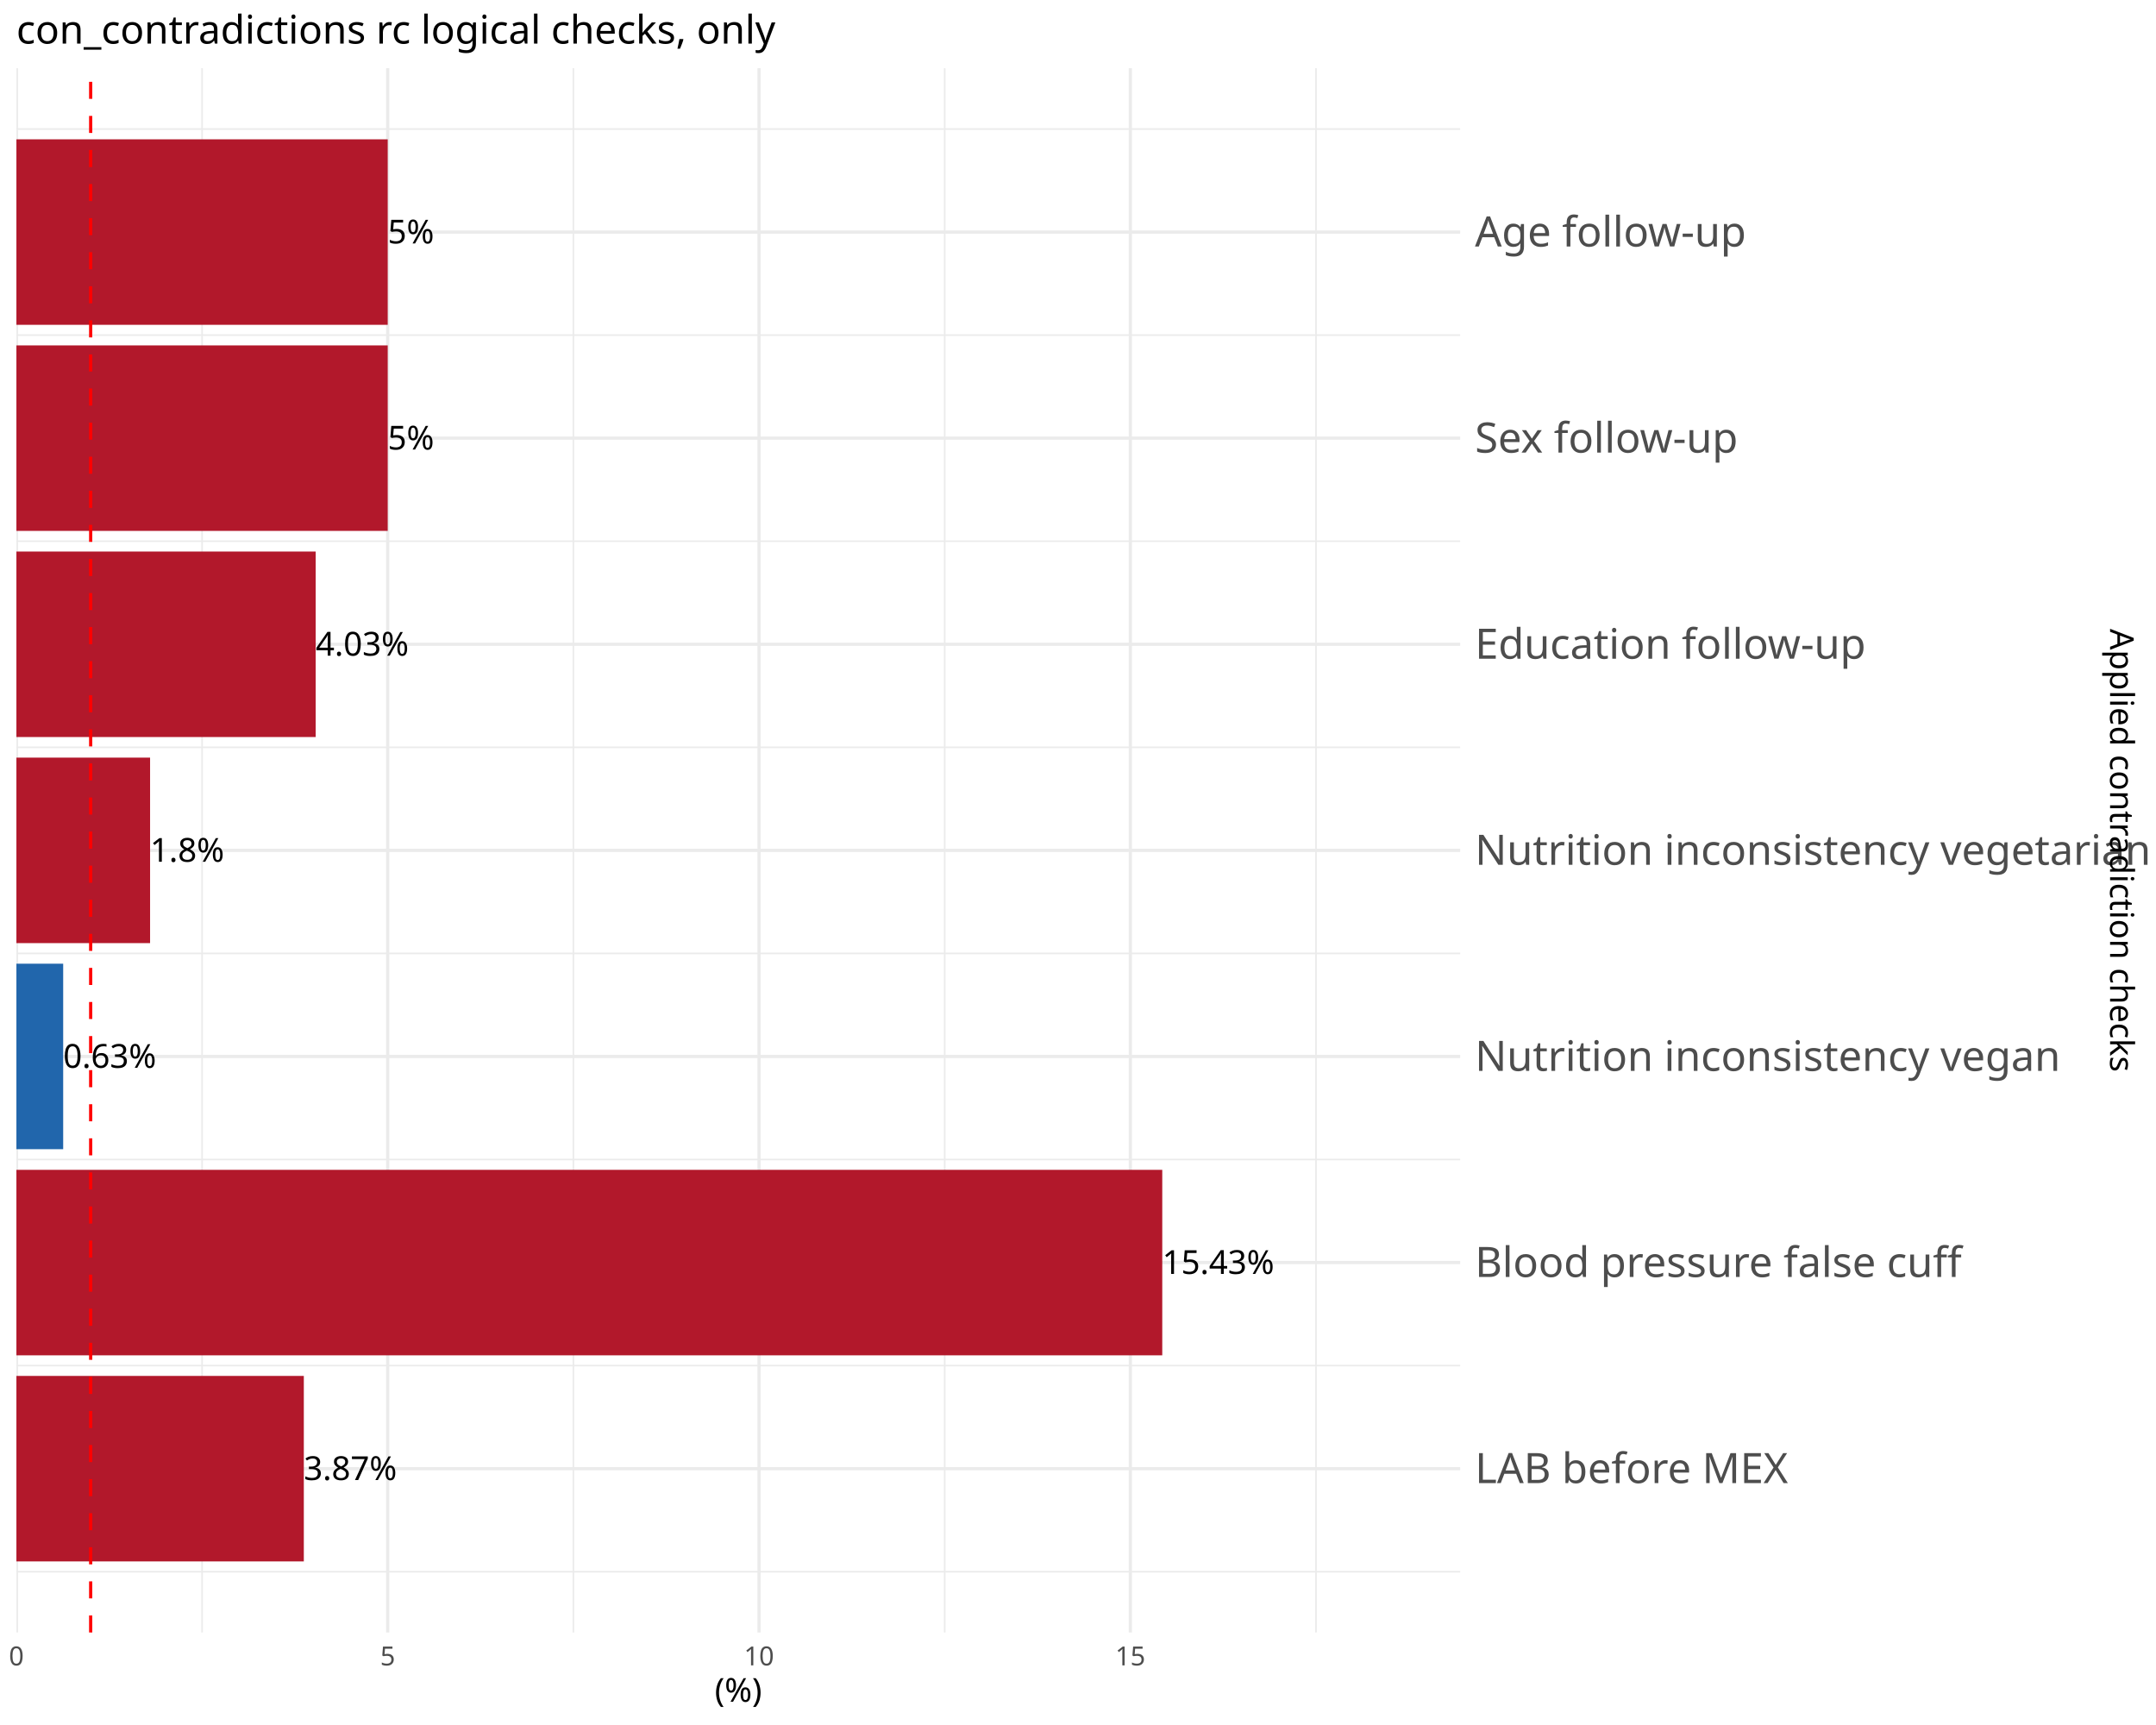
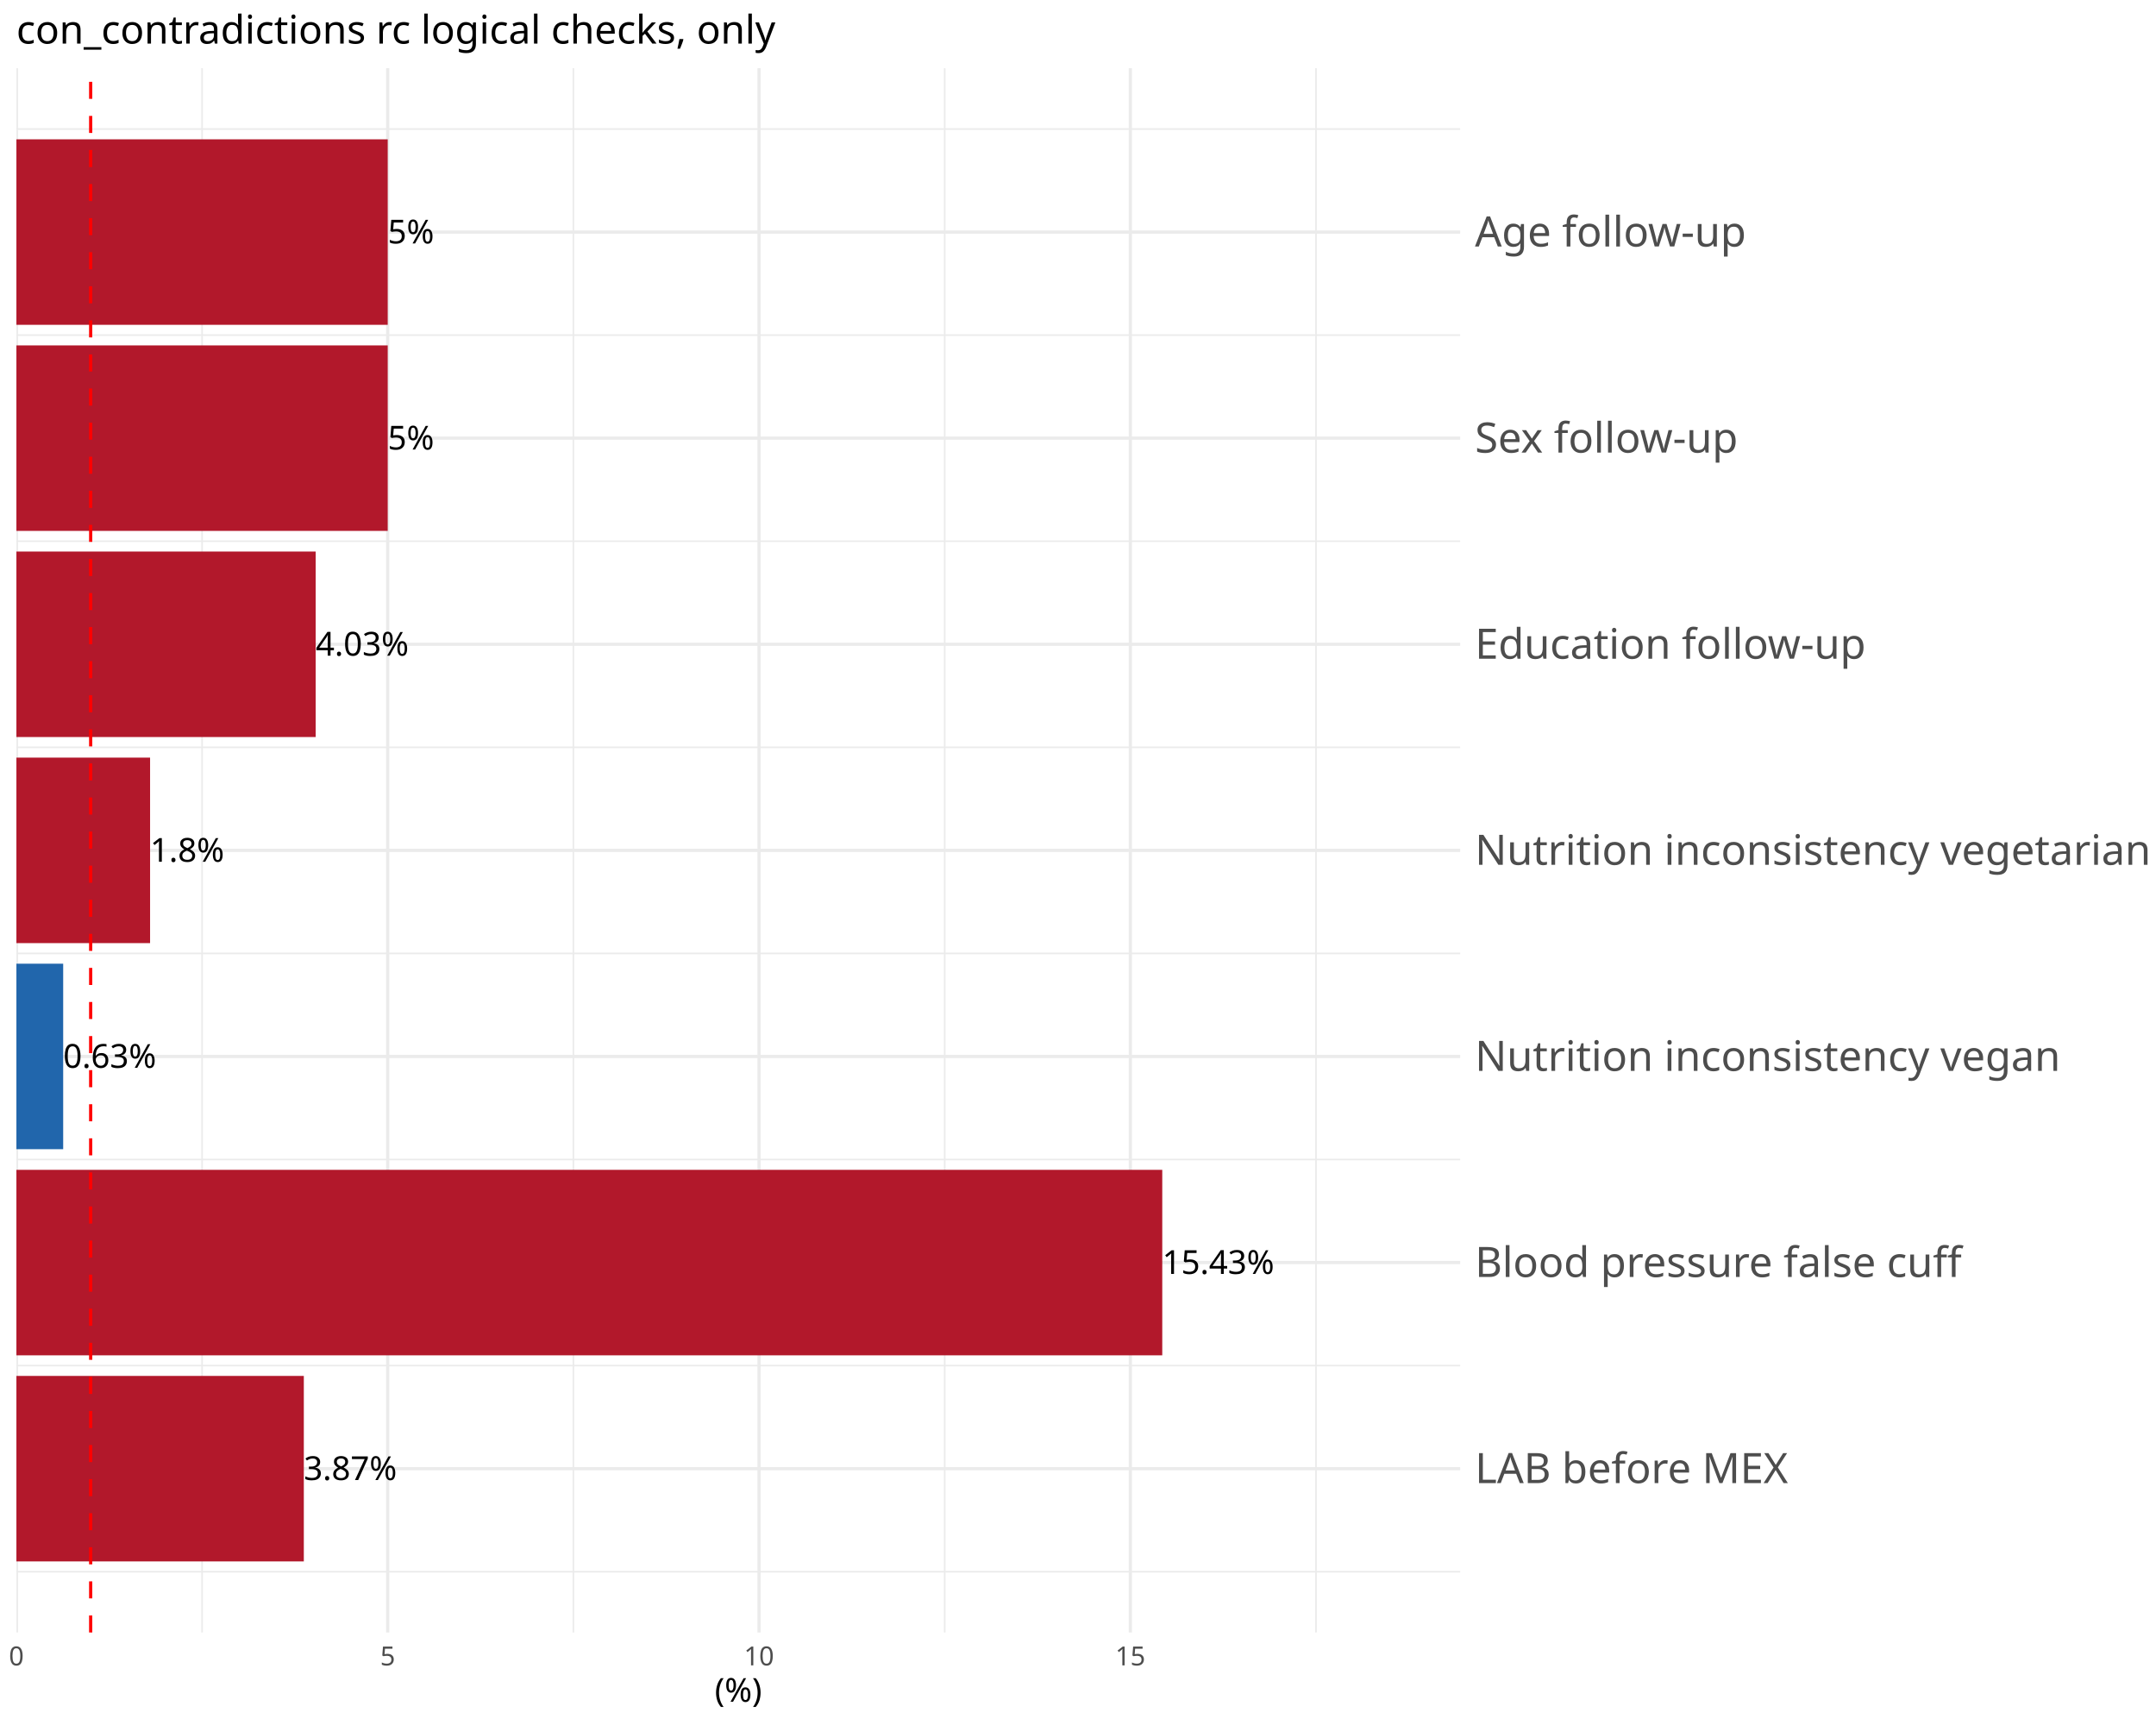
<svg xmlns="http://www.w3.org/2000/svg" class="svglite" data-engine-version="2.0" width="720.00pt" height="576.00pt" viewBox="0 0 720.00 576.00">
  <defs>
    <style type="text/css">
    .svglite line, .svglite polyline, .svglite polygon, .svglite path, .svglite rect, .svglite circle {
      fill: none;
      stroke: #000000;
      stroke-linecap: round;
      stroke-linejoin: round;
      stroke-miterlimit: 10.00;
    }
  </style>
  </defs>
  <rect width="100%" height="100%" style="stroke: none; fill: #FFFFFF;" />
  <defs>
    <clipPath id="cpMC4wMHw3MjAuMDB8MC4wMHw1NzYuMDA=">
      <rect x="0.00" y="0.00" width="720.00" height="576.00" />
    </clipPath>
  </defs>
  <g clip-path="url(#cpMC4wMHw3MjAuMDB8MC4wMHw1NzYuMDA=)">
</g>
  <defs>
    <clipPath id="cpNS40OHw0ODcuNjN8MjIuNzh8NTQ1LjEx">
      <rect x="5.48" y="22.78" width="482.15" height="522.33" />
    </clipPath>
  </defs>
  <g clip-path="url(#cpNS40OHw0ODcuNjN8MjIuNzh8NTQ1LjEx)">
    <polyline points="5.48,43.08 487.63,43.08 " style="stroke-width: 0.53; stroke: #EBEBEB; stroke-linecap: butt;" />
    <polyline points="5.48,111.90 487.63,111.90 " style="stroke-width: 0.53; stroke: #EBEBEB; stroke-linecap: butt;" />
    <polyline points="5.48,180.72 487.63,180.72 " style="stroke-width: 0.53; stroke: #EBEBEB; stroke-linecap: butt;" />
    <polyline points="5.48,249.54 487.63,249.54 " style="stroke-width: 0.53; stroke: #EBEBEB; stroke-linecap: butt;" />
    <polyline points="5.48,318.36 487.63,318.36 " style="stroke-width: 0.53; stroke: #EBEBEB; stroke-linecap: butt;" />
    <polyline points="5.48,387.18 487.63,387.18 " style="stroke-width: 0.53; stroke: #EBEBEB; stroke-linecap: butt;" />
    <polyline points="5.48,455.99 487.63,455.99 " style="stroke-width: 0.53; stroke: #EBEBEB; stroke-linecap: butt;" />
    <polyline points="5.48,524.81 487.63,524.81 " style="stroke-width: 0.53; stroke: #EBEBEB; stroke-linecap: butt;" />
    <polyline points="67.48,545.11 67.48,22.78 " style="stroke-width: 0.53; stroke: #EBEBEB; stroke-linecap: butt;" />
    <polyline points="191.48,545.11 191.48,22.78 " style="stroke-width: 0.53; stroke: #EBEBEB; stroke-linecap: butt;" />
    <polyline points="315.48,545.11 315.48,22.78 " style="stroke-width: 0.53; stroke: #EBEBEB; stroke-linecap: butt;" />
    <polyline points="439.48,545.11 439.48,22.78 " style="stroke-width: 0.53; stroke: #EBEBEB; stroke-linecap: butt;" />
    <polyline points="5.48,77.49 487.63,77.49 " style="stroke-width: 1.07; stroke: #EBEBEB; stroke-linecap: butt;" />
    <polyline points="5.48,146.31 487.63,146.31 " style="stroke-width: 1.07; stroke: #EBEBEB; stroke-linecap: butt;" />
    <polyline points="5.48,215.13 487.63,215.13 " style="stroke-width: 1.07; stroke: #EBEBEB; stroke-linecap: butt;" />
    <polyline points="5.48,283.95 487.63,283.95 " style="stroke-width: 1.07; stroke: #EBEBEB; stroke-linecap: butt;" />
    <polyline points="5.48,352.77 487.63,352.77 " style="stroke-width: 1.07; stroke: #EBEBEB; stroke-linecap: butt;" />
    <polyline points="5.48,421.58 487.63,421.58 " style="stroke-width: 1.07; stroke: #EBEBEB; stroke-linecap: butt;" />
    <polyline points="5.48,490.40 487.63,490.40 " style="stroke-width: 1.07; stroke: #EBEBEB; stroke-linecap: butt;" />
    <polyline points="5.48,545.11 5.48,22.78 " style="stroke-width: 1.07; stroke: #EBEBEB; stroke-linecap: butt;" />
    <polyline points="129.48,545.11 129.48,22.78 " style="stroke-width: 1.07; stroke: #EBEBEB; stroke-linecap: butt;" />
    <polyline points="253.48,545.11 253.48,22.78 " style="stroke-width: 1.07; stroke: #EBEBEB; stroke-linecap: butt;" />
    <polyline points="377.48,545.11 377.48,22.78 " style="stroke-width: 1.07; stroke: #EBEBEB; stroke-linecap: butt;" />
    <rect x="5.48" y="46.53" width="124.00" height="61.94" style="stroke-width: 1.07; stroke: none; stroke-linecap: butt; stroke-linejoin: miter; fill: #B2182B;" />
    <rect x="5.48" y="115.34" width="124.00" height="61.94" style="stroke-width: 1.07; stroke: none; stroke-linecap: butt; stroke-linejoin: miter; fill: #B2182B;" />
    <rect x="5.48" y="184.16" width="99.94" height="61.94" style="stroke-width: 1.07; stroke: none; stroke-linecap: butt; stroke-linejoin: miter; fill: #B2182B;" />
    <rect x="5.48" y="252.98" width="44.64" height="61.94" style="stroke-width: 1.07; stroke: none; stroke-linecap: butt; stroke-linejoin: miter; fill: #B2182B;" />
    <rect x="5.48" y="321.80" width="15.62" height="61.94" style="stroke-width: 1.07; stroke: none; stroke-linecap: butt; stroke-linejoin: miter; fill: #2166AC;" />
    <rect x="5.48" y="390.62" width="382.66" height="61.94" style="stroke-width: 1.07; stroke: none; stroke-linecap: butt; stroke-linejoin: miter; fill: #B2182B;" />
    <rect x="5.48" y="459.43" width="95.98" height="61.94" style="stroke-width: 1.07; stroke: none; stroke-linecap: butt; stroke-linejoin: miter; fill: #B2182B;" />
    <line x1="30.28" y1="545.11" x2="30.28" y2="22.78" style="stroke-width: 1.07; stroke: #FF0000; stroke-dasharray: 5.69,5.69; stroke-linecap: butt;" />
    <text x="129.48" y="81.29" style="font-size: 11.04px; font-family: sans;" textLength="19.02px" lengthAdjust="spacingAndGlyphs"> 5%</text>
    <text x="129.48" y="150.11" style="font-size: 11.04px; font-family: sans;" textLength="19.02px" lengthAdjust="spacingAndGlyphs"> 5%</text>
    <text x="105.42" y="218.93" style="font-size: 11.04px; font-family: sans;" textLength="34.37px" lengthAdjust="spacingAndGlyphs"> 4.03%</text>
    <text x="50.12" y="287.75" style="font-size: 11.04px; font-family: sans;" textLength="28.23px" lengthAdjust="spacingAndGlyphs"> 1.8%</text>
    <text x="21.10" y="356.56" style="font-size: 11.04px; font-family: sans;" textLength="34.37px" lengthAdjust="spacingAndGlyphs"> 0.63%</text>
    <text x="388.14" y="425.38" style="font-size: 11.04px; font-family: sans;" textLength="40.51px" lengthAdjust="spacingAndGlyphs"> 15.43%</text>
    <text x="101.46" y="494.20" style="font-size: 11.04px; font-family: sans;" textLength="34.37px" lengthAdjust="spacingAndGlyphs"> 3.87%</text>
  </g>
  <g clip-path="url(#cpMC4wMHw3MjAuMDB8MC4wMHw1NzYuMDA=)">
    <text x="492.57" y="82.31" style="font-size: 14.00px; fill: #4D4D4D; font-family: sans;" textLength="84.83px" lengthAdjust="spacingAndGlyphs">Age follow-up</text>
    <text x="492.57" y="151.13" style="font-size: 14.00px; fill: #4D4D4D; font-family: sans;" textLength="84.05px" lengthAdjust="spacingAndGlyphs">Sex follow-up</text>
    <text x="492.57" y="219.95" style="font-size: 14.00px; fill: #4D4D4D; font-family: sans;" textLength="122.19px" lengthAdjust="spacingAndGlyphs">Education follow-up</text>
    <text x="492.57" y="288.77" style="font-size: 14.00px; fill: #4D4D4D; font-family: sans;" textLength="209.36px" lengthAdjust="spacingAndGlyphs">Nutrition inconsistency vegetarian</text>
    <text x="492.57" y="357.58" style="font-size: 14.00px; fill: #4D4D4D; font-family: sans;" textLength="182.13px" lengthAdjust="spacingAndGlyphs">Nutrition inconsistency vegan</text>
    <text x="492.57" y="426.40" style="font-size: 14.00px; fill: #4D4D4D; font-family: sans;" textLength="154.11px" lengthAdjust="spacingAndGlyphs">Blood pressure false cuff</text>
    <text x="492.57" y="495.22" style="font-size: 14.00px; fill: #4D4D4D; font-family: sans;" textLength="104.29px" lengthAdjust="spacingAndGlyphs">LAB before MEX</text>
    <text x="5.48" y="556.10" text-anchor="middle" style="font-size: 8.80px; fill: #4D4D4D; font-family: sans;" textLength="4.89px" lengthAdjust="spacingAndGlyphs">0</text>
    <text x="129.48" y="556.10" text-anchor="middle" style="font-size: 8.80px; fill: #4D4D4D; font-family: sans;" textLength="4.89px" lengthAdjust="spacingAndGlyphs">5</text>
    <text x="253.48" y="556.10" text-anchor="middle" style="font-size: 8.80px; fill: #4D4D4D; font-family: sans;" textLength="9.79px" lengthAdjust="spacingAndGlyphs">10</text>
    <text x="377.48" y="556.10" text-anchor="middle" style="font-size: 8.80px; fill: #4D4D4D; font-family: sans;" textLength="9.79px" lengthAdjust="spacingAndGlyphs">15</text>
    <text x="246.56" y="568.24" text-anchor="middle" style="font-size: 11.00px; font-family: sans;" textLength="17.11px" lengthAdjust="spacingAndGlyphs">(%)</text>
-     <text transform="translate(704.67,283.95) rotate(90)" text-anchor="middle" style="font-size: 11.00px; font-family: sans;" textLength="139.44px" lengthAdjust="spacingAndGlyphs">Applied contradiction checks</text>
    <text x="5.48" y="14.56" style="font-size: 13.20px; font-family: sans;" textLength="242.17px" lengthAdjust="spacingAndGlyphs">con_contradictions rc logical checks, only</text>
  </g>
</svg>
